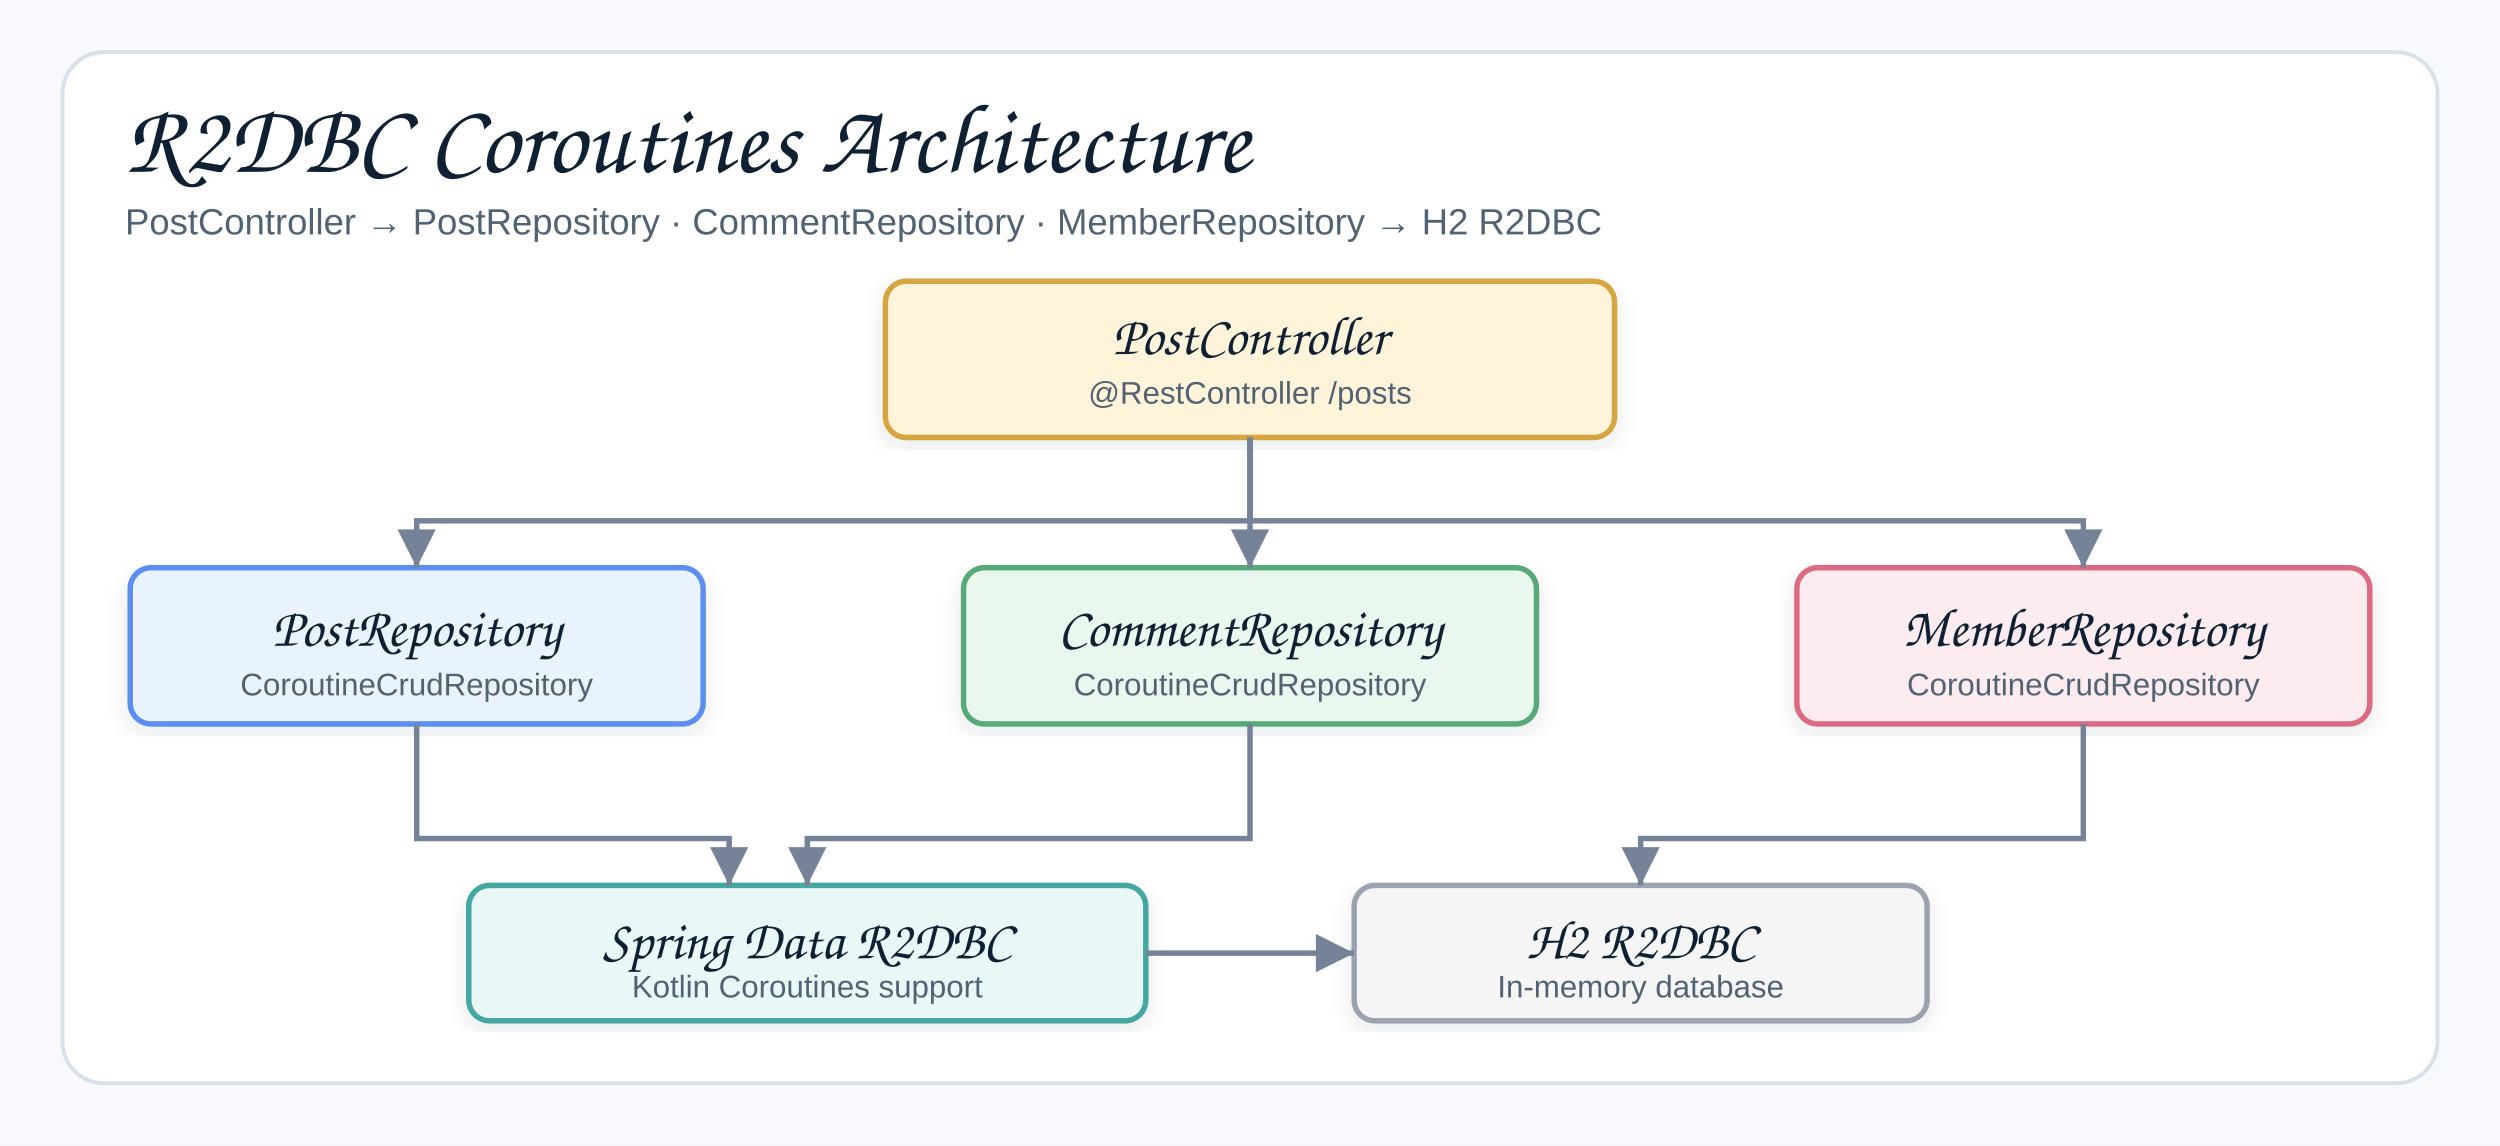
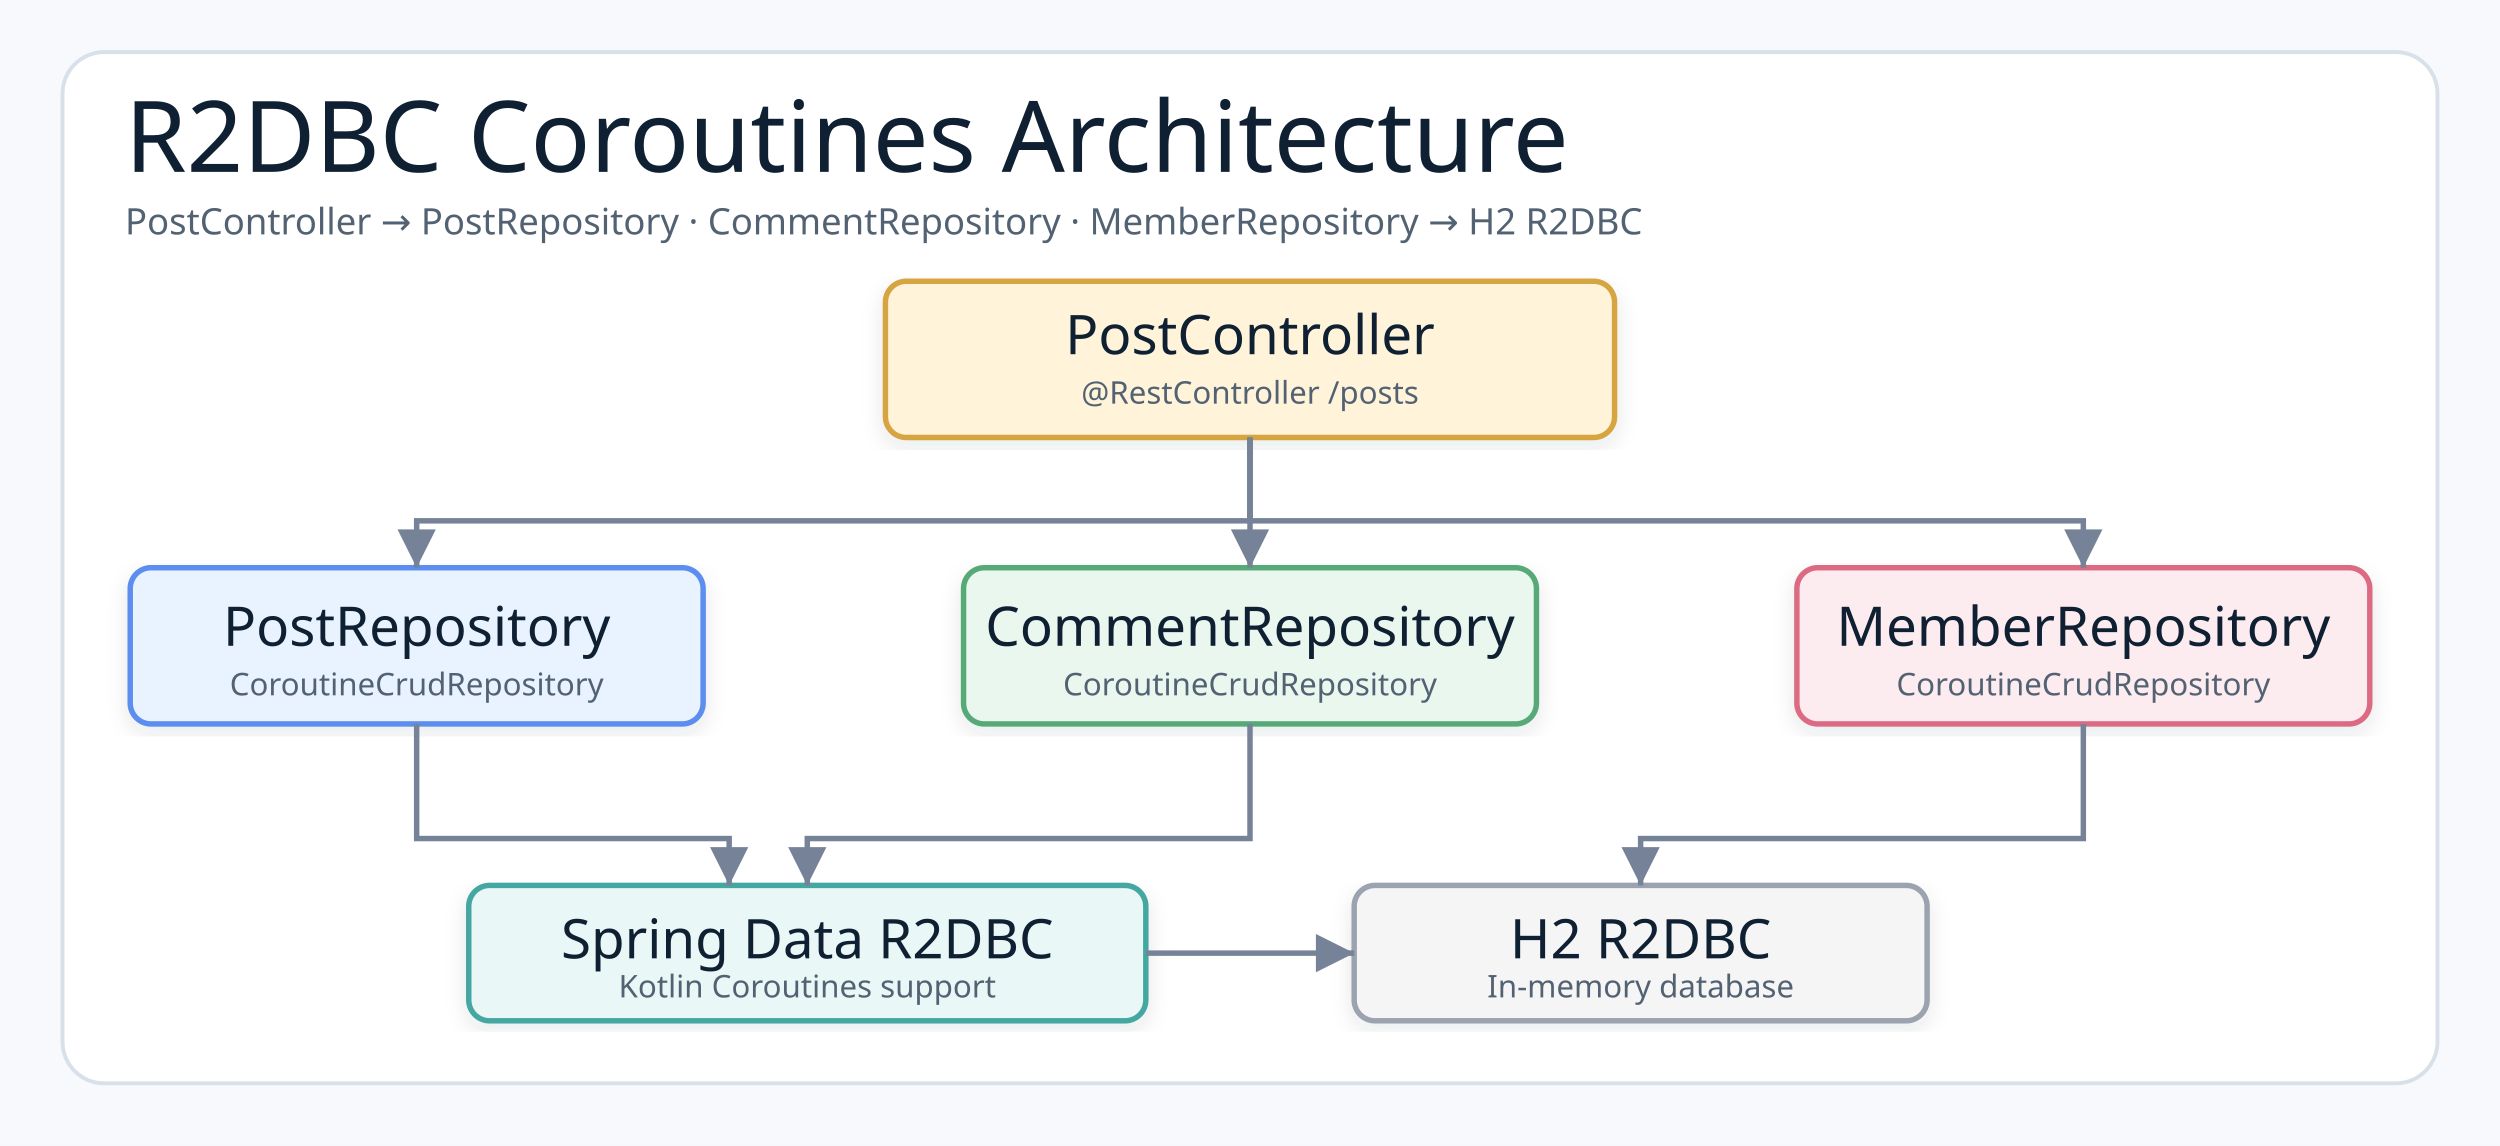
<svg xmlns="http://www.w3.org/2000/svg" width="960" height="440" viewBox="0 0 960 440" role="img" aria-label="R2DBC Coroutines Architecture">
  <defs>
    <filter id="shadow" x="-8%" y="-8%" width="116%" height="116%">
      <feDropShadow dx="0" dy="3" stdDeviation="4" flood-color="#1f2937" flood-opacity="0.10" />
    </filter>
    <marker id="arrow" markerWidth="9" markerHeight="9" refX="8" refY="4.5" orient="auto" markerUnits="strokeWidth">
      <path d="M1,1 L8,4.5 L1,8 Z" fill="#758297" />
    </marker>
    <style>
    .canvas{fill:#f7f9fc}.frame{fill:#fff;stroke:#d8e0ea;stroke-width:1.5}
-     .title{font-family:"Architects Daughter","Comic Sans MS","Comic Sans",cursive;font-size:38px;font-weight:400;fill:#102033}
-     .subtitle{font-family:"Comic Sans MS","Comic Sans","Comic Neue",Arial,sans-serif;font-size:14px;font-weight:400;fill:#536273}
-     .smallLabel{font-family:"Architects Daughter","Comic Sans MS","Comic Sans",cursive;font-size:21px;font-weight:400;fill:#102033}
-     .mono{font-family:"Comic Sans MS","Comic Sans","Comic Neue",Arial,sans-serif;font-size:12px;font-weight:400;fill:#102033}
-     .small{font-family:"Comic Sans MS","Comic Sans","Comic Neue",Arial,sans-serif;font-size:12px;font-weight:400;fill:#536273}
+     .title{font-family:"Architects Daughter";font-size:38px;font-weight:400;fill:#102033}
+     .subtitle{font-family:"Comic Mono";font-size:14px;font-weight:400;fill:#536273}
+     .smallLabel{font-family:"Architects Daughter";font-size:21px;font-weight:400;fill:#102033}
+     .mono{font-family:"Comic Mono";font-size:12px;font-weight:400;fill:#102033}
+     .small{font-family:"Comic Mono";font-size:12px;font-weight:400;fill:#536273}
    .card{stroke-width:2.1;filter:url(#shadow)}
    .line{stroke:#758297;stroke-width:2.1;fill:none;marker-end:url(#arrow)}
  </style>
  </defs>
  <rect class="canvas" width="960" height="440" />
  <rect class="frame" x="24" y="20" width="912" height="396" rx="16" />
  <text class="title" x="48" y="66">R2DBC Coroutines Architecture</text>
  <text class="subtitle" x="48" y="90">PostController → PostRepository · CommentRepository · MemberRepository → H2 R2DBC</text>
  <rect class="card" x="340" y="108" width="280" height="60" rx="8" fill="#FFF3D9" stroke="#D6A441" />
  <text class="smallLabel" x="480" y="136" text-anchor="middle">PostController</text>
  <text class="small" x="480" y="155" text-anchor="middle">@RestController /posts</text>
  <rect class="card" x="50" y="218" width="220" height="60" rx="8" fill="#E8F3FF" stroke="#5B8DEF" />
  <text class="smallLabel" x="160" y="248" text-anchor="middle">PostRepository</text>
  <text class="small" x="160" y="267" text-anchor="middle">CoroutineCrudRepository</text>
  <rect class="card" x="370" y="218" width="220" height="60" rx="8" fill="#EAF7EF" stroke="#58A978" />
  <text class="smallLabel" x="480" y="248" text-anchor="middle">CommentRepository</text>
  <text class="small" x="480" y="267" text-anchor="middle">CoroutineCrudRepository</text>
  <rect class="card" x="690" y="218" width="220" height="60" rx="8" fill="#FDECEF" stroke="#DC6B82" />
  <text class="smallLabel" x="800" y="248" text-anchor="middle">MemberRepository</text>
  <text class="small" x="800" y="267" text-anchor="middle">CoroutineCrudRepository</text>
  <rect class="card" x="180" y="340" width="260" height="52" rx="8" fill="#E9F7F6" stroke="#45A7A1" />
  <text class="smallLabel" x="310" y="368" text-anchor="middle">Spring Data R2DBC</text>
  <text class="small" x="310" y="383" text-anchor="middle">Kotlin Coroutines support</text>
  <rect class="card" x="520" y="340" width="220" height="52" rx="8" fill="#f5f5f5" stroke="#9aa3af" />
  <text class="smallLabel" x="630" y="368" text-anchor="middle">H2 R2DBC</text>
  <text class="small" x="630" y="383" text-anchor="middle">In-memory database</text>
  <path class="line" d="M480 168 L480 200 L160 200 L160 218" />
  <path class="line" d="M480 168 L480 218" />
  <path class="line" d="M480 168 L480 200 L800 200 L800 218" />
  <path class="line" d="M160 278 L160 322 L280 322 L280 340" />
  <path class="line" d="M480 278 L480 322 L310 322 L310 340" />
  <path class="line" d="M800 278 L800 322 L630 322 L630 340" />
  <path class="line" d="M440 366 L520 366" />
</svg>
